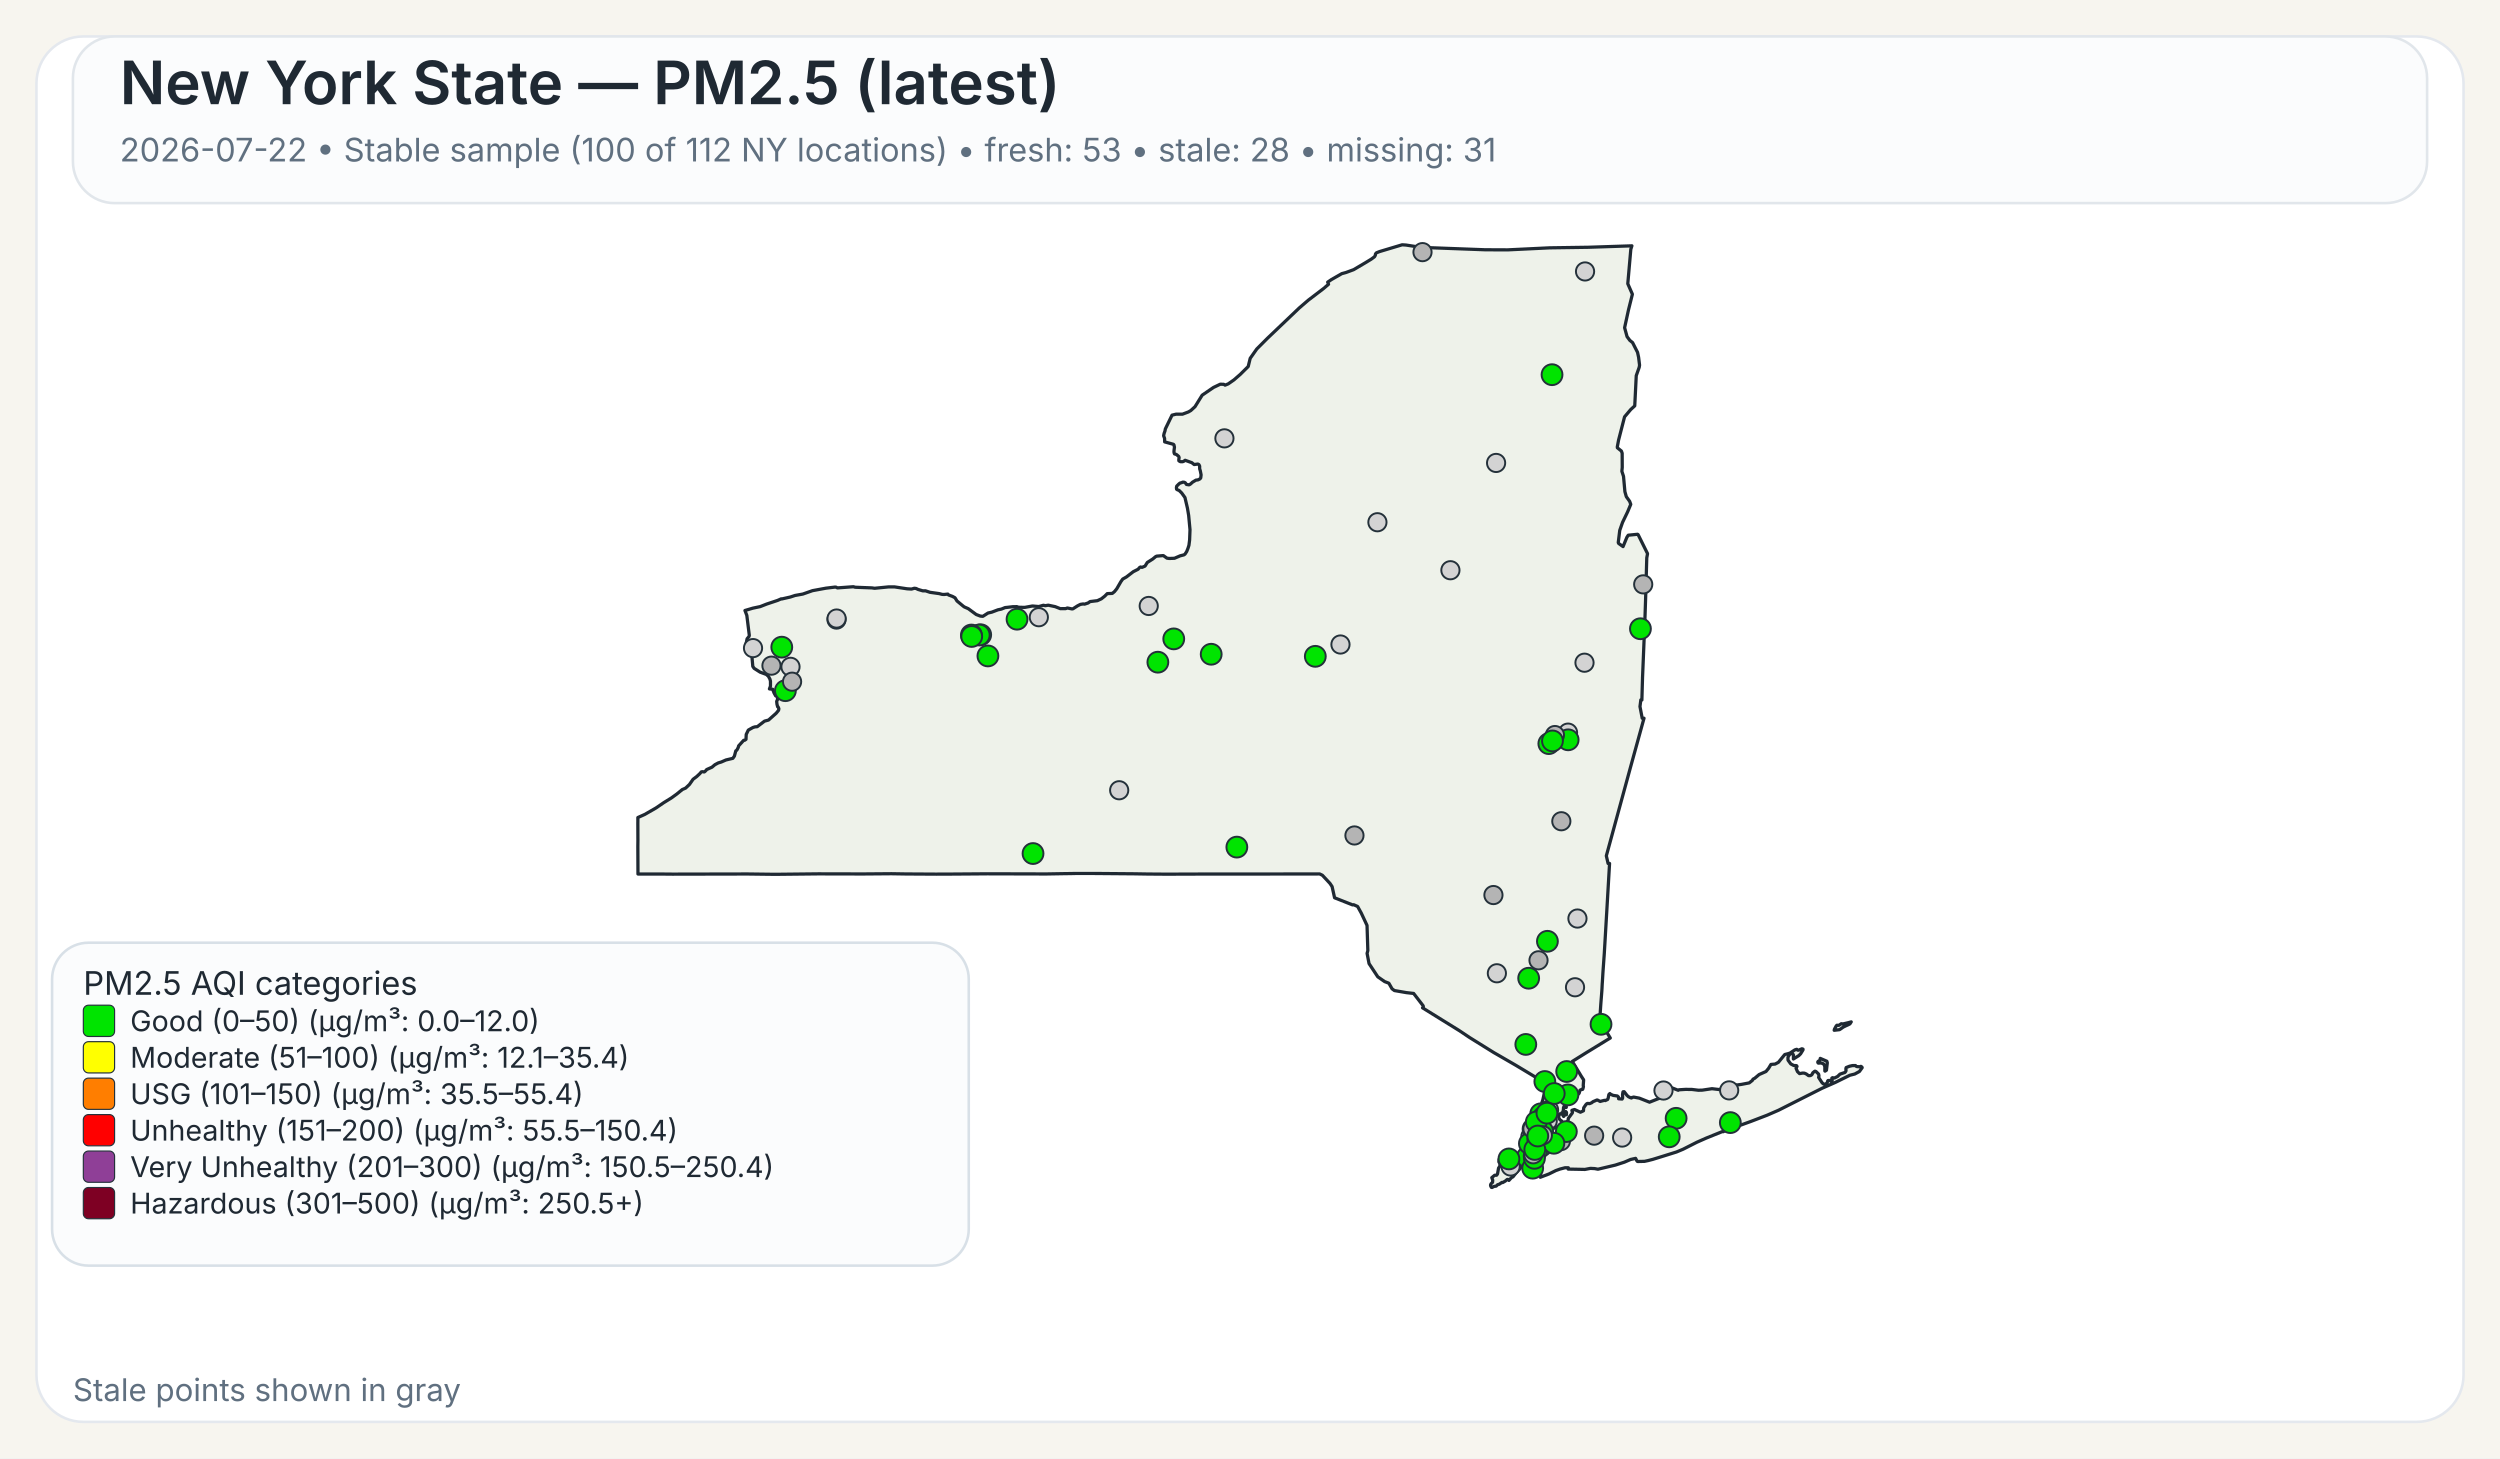
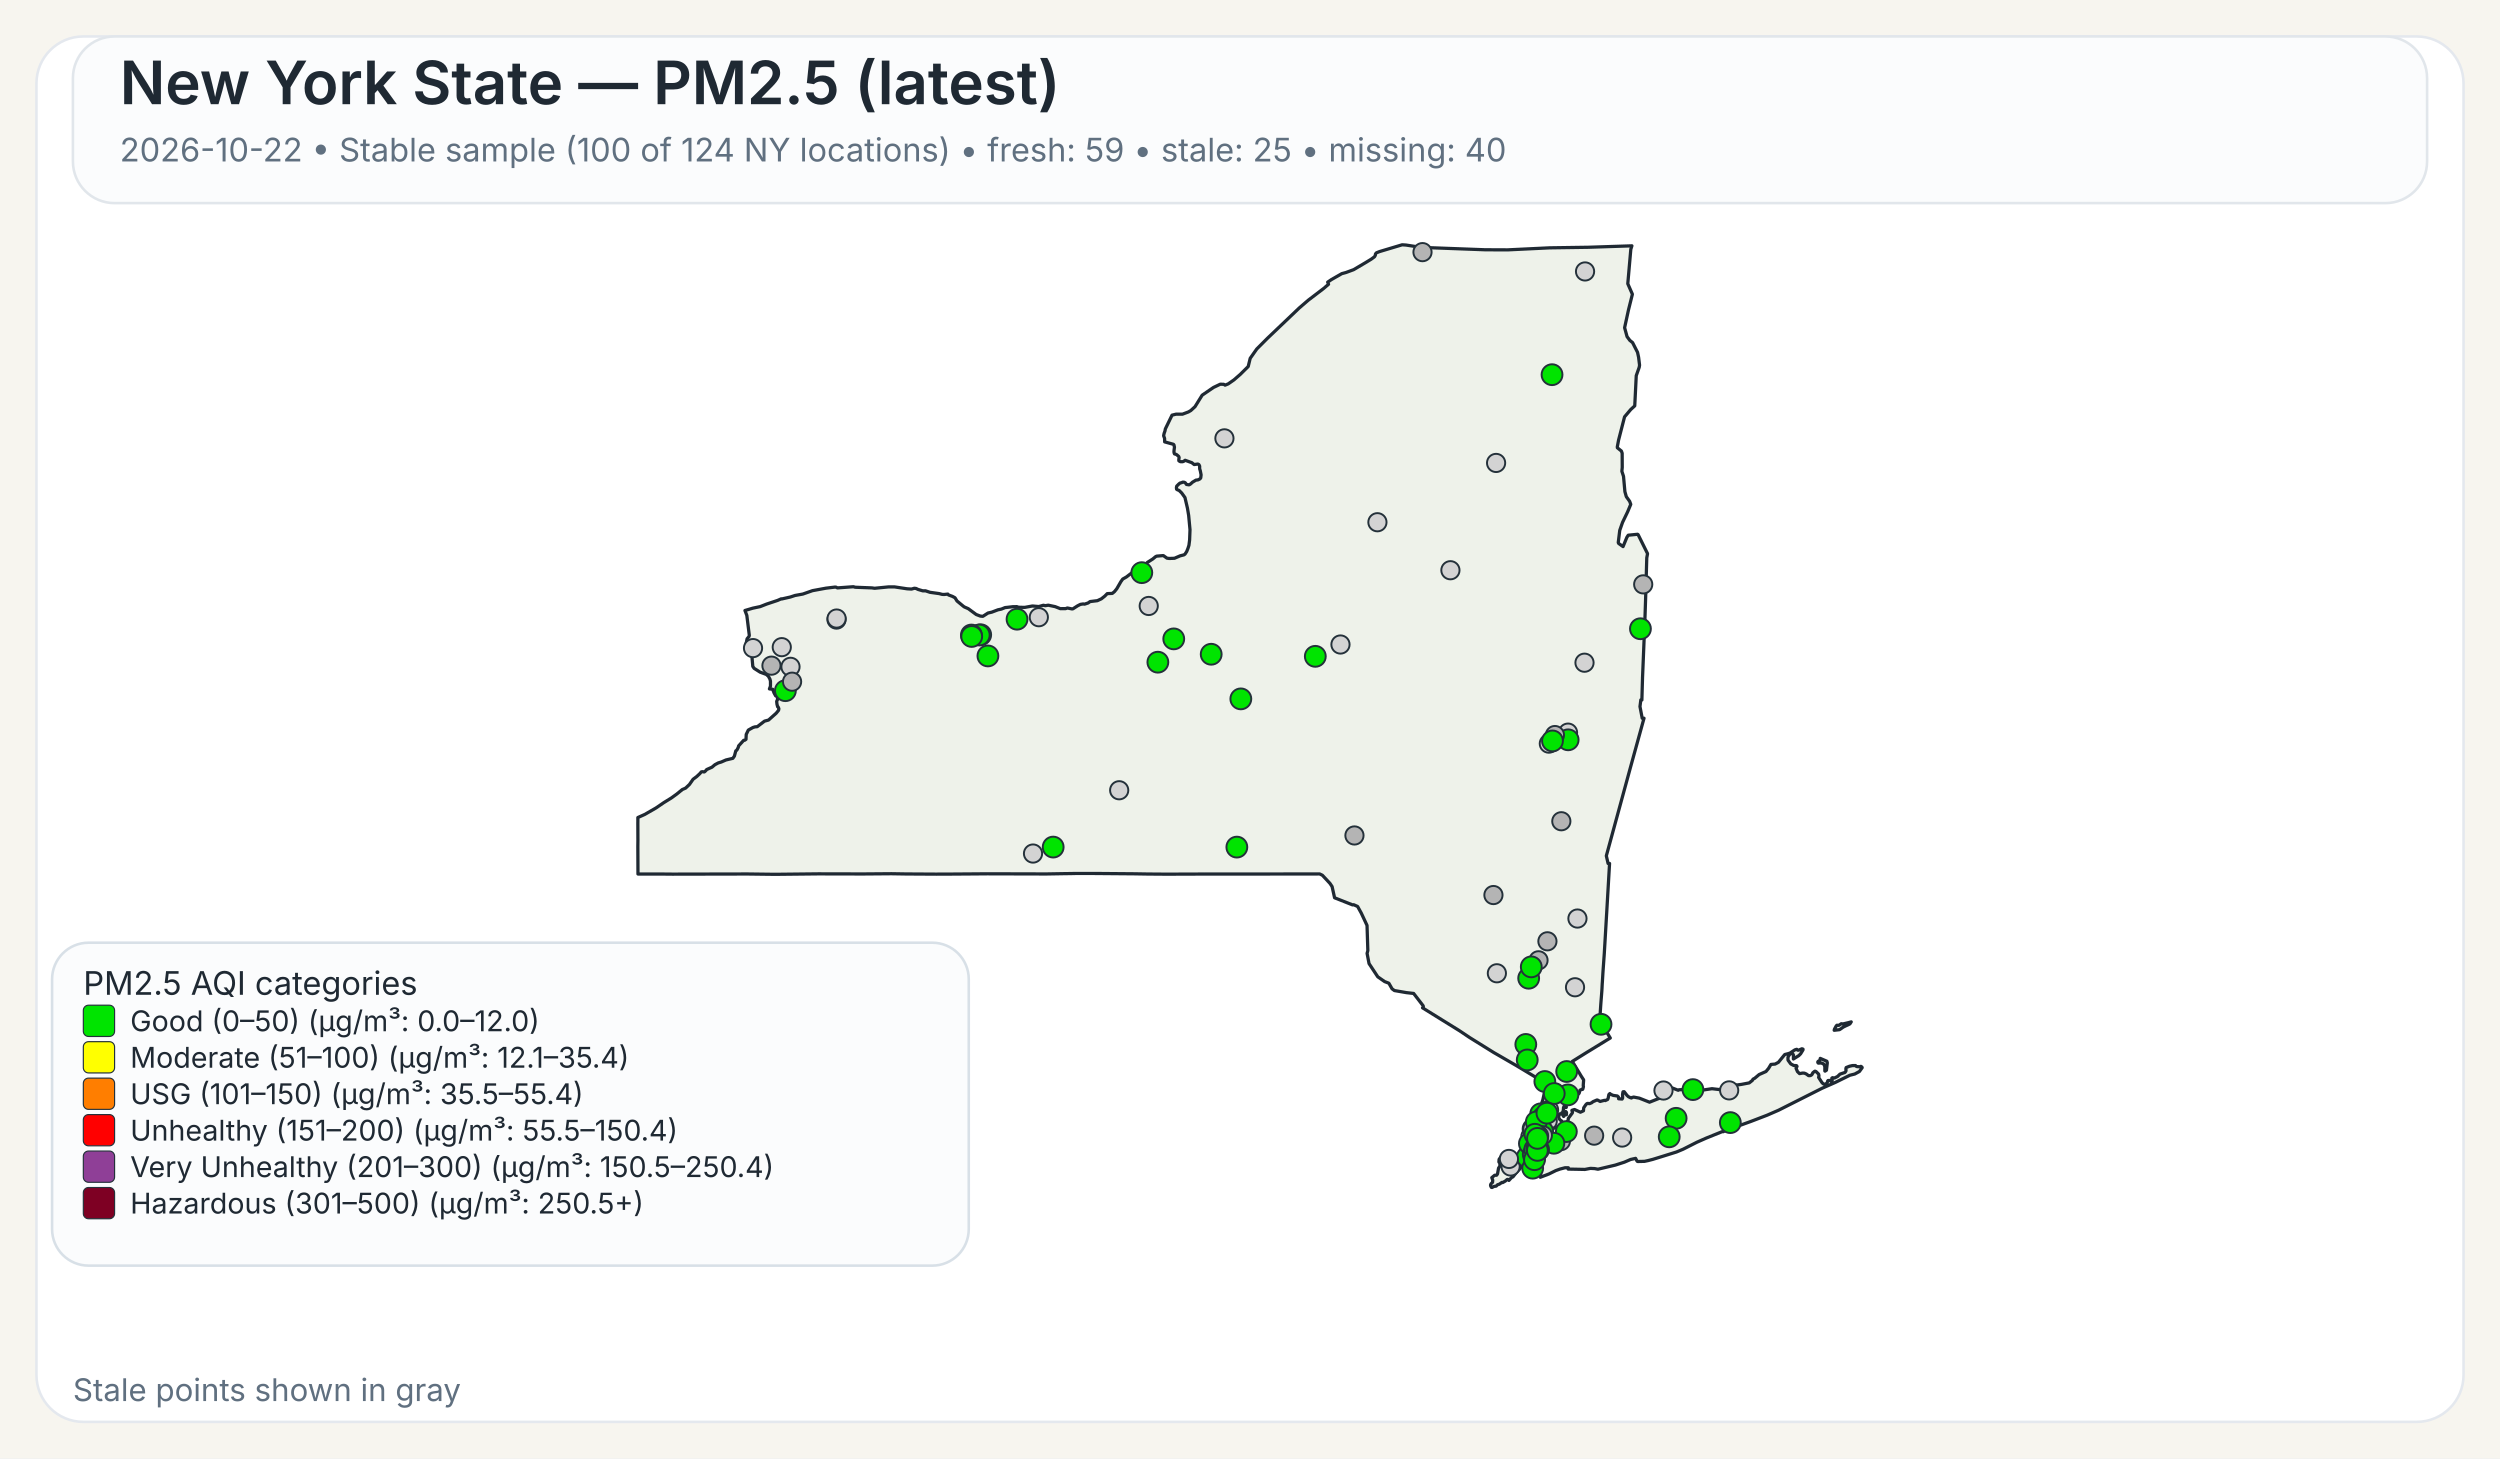
<svg xmlns="http://www.w3.org/2000/svg" width="960" height="560">
  <rect x="0" y="0" width="960" height="560" fill="#F7F5EF" />
  <rect x="14" y="14" width="932" height="532" rx="18" ry="18" fill="#FFFFFF" stroke="#E4E8EE" stroke-width="1" />
  <rect x="28" y="14" width="904" height="64" rx="16" ry="16" fill="#FBFCFD" stroke="#E1E6EB" stroke-width="1" />
  <text x="46" y="40" font-family="Public Sans, Inter, Aptos, Segoe UI, Arial, sans-serif" font-size="23" font-weight="600" fill="#1F2933">New York State — PM2.5 (latest)</text>
-   <text x="46" y="62" font-family="Public Sans, Inter, Aptos, Segoe UI, Arial, sans-serif" font-size="12.5" font-weight="400" fill="#607080">2026-07-22 • Stable sample (100 of 112 NY locations) • fresh: 53 • stale: 28 • missing: 31</text>
+   <text x="46" y="62" font-family="Public Sans, Inter, Aptos, Segoe UI, Arial, sans-serif" font-size="12.5" font-weight="400" fill="#607080">2026-10-22 • Stable sample (100 of 124 NY locations) • fresh: 59 • stale: 25 • missing: 40</text>
  <path d="M601.06,426.90 L601.23,426.83 L601.48,427.07 L601.55,427.32 L601.50,428.06 L601.28,428.08 L601.08,427.81 L601.04,427.27 L601.06,426.90 Z" fill="#EEF2EA" stroke="#1F2933" stroke-width="1.25" stroke-linejoin="round" />
  <path d="M585.16,439.66 L585.21,439.61 L585.24,439.63 L585.33,439.75 L585.00,440.50 L584.94,440.59 L584.83,440.54 L584.77,440.43 L584.80,440.38 L585.16,439.66 Z" fill="#EEF2EA" stroke="#1F2933" stroke-width="1.25" stroke-linejoin="round" />
  <path d="M579.00,452.87 L578.74,452.93 L578.02,453.54 L577.00,454.12 L576.75,454.04 L575.70,454.75 L575.07,454.93 L574.52,455.48 L573.72,455.58 L572.92,456.00 L572.71,455.95 L572.45,455.50 L572.36,455.05 L572.56,454.57 L573.14,454.01 L573.21,453.18 L572.85,452.21 L573.97,451.28 L574.68,451.28 L575.04,450.81 L575.45,448.53 L575.88,447.92 L575.97,447.53 L575.92,446.38 L575.63,446.32 L575.58,446.12 L575.66,445.16 L576.32,444.30 L576.87,444.03 L577.23,444.07 L577.46,444.30 L578.49,444.56 L580.44,444.30 L582.44,443.79 L583.07,443.83 L583.44,444.38 L583.57,445.77 L584.00,446.72 L584.43,447.38 L584.07,448.20 L583.53,448.95 L582.19,450.36 L580.96,451.93 L580.89,451.88 L580.35,452.27 L579.42,453.28 L579.25,452.99 L579.00,452.87 Z" fill="#EEF2EA" stroke="#1F2933" stroke-width="1.25" stroke-linejoin="round" />
  <path d="M698.65,407.28 L698.89,406.98 L698.98,406.42 L701.51,407.51 L701.69,408.12 L701.35,410.97 L700.83,411.31 L700.74,411.25 L700.74,409.57 L700.38,408.71 L700.19,408.52 L699.35,408.18 L698.24,408.24 L698.08,408.08 L698.02,407.81 L698.15,407.57 L698.65,407.28 Z" fill="#EEF2EA" stroke="#1F2933" stroke-width="1.25" stroke-linejoin="round" />
  <path d="M709.87,392.68 L710.87,392.40 L710.37,393.17 L709.71,393.51 L708.74,393.94 L707.77,394.42 L706.83,395.10 L706.37,395.39 L704.33,395.63 L704.44,395.18 L704.77,394.57 L705.12,393.94 L705.39,393.69 L706.11,393.74 L707.05,393.11 L707.70,393.19 L709.32,392.81 L709.87,392.68 Z" fill="#EEF2EA" stroke="#1F2933" stroke-width="1.25" stroke-linejoin="round" />
  <path d="M601.43,424.75 L601.44,424.82 L601.44,424.87 L601.44,424.97 L601.48,425.16 L601.44,425.24 L601.21,425.31 L600.95,425.08 L600.95,424.92 L601.10,424.88 L601.13,424.65 L601.23,424.58 L601.37,424.64 L601.42,424.70 L601.43,424.75 Z" fill="#EEF2EA" stroke="#1F2933" stroke-width="1.25" stroke-linejoin="round" />
  <path d="M623.05,163.10 L621.53,169.00 L621.04,171.61 L621.07,171.95 L622.62,173.20 L622.91,174.06 L622.94,179.46 L622.80,180.98 L623.43,182.92 L623.96,188.79 L624.50,190.70 L624.50,190.71 L625.79,192.51 L626.21,193.67 L625.60,195.12 L625.01,196.54 L623.06,200.59 L622.75,201.47 L621.98,203.67 L621.41,208.34 L621.56,208.68 L623.25,209.89 L624.72,206.33 L625.25,205.52 L628.84,205.16 L629.06,205.34 L632.45,212.18 L632.66,212.61 L632.36,214.21 L632.03,225.74 L632.03,225.80 L632.02,226.34 L632.00,227.05 L631.90,230.25 L631.64,238.09 L631.03,253.00 L630.74,259.97 L630.73,260.06 L630.73,260.23 L630.48,268.80 L630.08,268.74 L629.75,271.32 L630.61,275.80 L631.30,275.80 L628.80,284.88 L626.09,294.70 L622.63,307.38 L616.83,328.64 L617.50,331.57 L618.07,331.57 L617.02,349.62 L617.02,349.66 L616.71,354.88 L616.28,362.25 L616.04,366.27 L615.53,373.42 L615.30,377.22 L615.29,377.28 L615.29,377.35 L615.28,377.44 L615.28,377.49 L615.27,377.53 L615.19,379.03 L615.19,379.14 L615.18,379.18 L615.18,379.35 L615.17,379.49 L615.12,380.31 L615.09,380.73 L615.08,380.89 L614.72,385.46 L614.66,386.30 L614.29,391.98 L618.35,398.60 L616.75,399.56 L616.45,399.75 L610.52,403.39 L609.46,404.03 L609.01,404.31 L603.77,407.58 L605.77,410.89 L606.19,411.58 L606.62,412.29 L607.18,413.23 L608.08,414.62 L608.12,414.70 L607.96,416.83 L608.04,417.28 L607.81,418.17 L607.68,418.35 L607.54,418.27 L606.73,418.62 L606.42,419.73 L606.23,420.03 L605.55,420.48 L604.13,421.08 L603.54,421.65 L602.05,422.64 L600.59,424.82 L600.46,425.17 L600.38,425.37 L600.34,426.13 L600.15,426.98 L600.19,427.32 L600.39,427.51 L600.54,427.87 L600.54,428.09 L600.53,428.27 L600.60,428.55 L600.51,428.65 L600.44,428.71 L600.35,428.62 L600.18,428.29 L600.01,427.93 L600.10,427.54 L599.94,427.19 L599.85,427.21 L599.64,427.48 L599.51,427.81 L599.07,427.70 L598.72,427.92 L598.55,428.85 L598.57,429.17 L598.77,429.63 L599.21,430.17 L599.64,430.41 L600.31,431.59 L600.59,432.07 L600.90,432.04 L601.36,431.60 L601.36,431.60 L602.21,429.98 L602.19,429.51 L603.74,427.42 L603.84,427.11 L603.60,426.42 L603.67,426.33 L604.61,426.05 L606.88,427.09 L607.17,426.96 L608.05,426.54 L608.14,425.40 L608.93,424.24 L609.36,423.80 L609.77,423.70 L610.33,423.82 L611.26,423.43 L611.66,423.07 L613.16,422.42 L613.38,422.39 L614.46,422.95 L616.17,422.51 L616.43,422.62 L617.32,422.20 L617.49,421.82 L617.52,421.77 L617.81,420.28 L618.19,419.93 L618.22,419.96 L618.50,420.18 L618.60,420.26 L618.84,420.36 L619.48,420.63 L619.66,420.66 L619.90,420.69 L620.59,420.79 L621.03,420.85 L621.08,420.86 L621.49,421.26 L621.50,421.39 L621.55,421.93 L622.90,422.03 L623.09,421.64 L623.06,420.27 L623.21,419.33 L623.28,419.23 L623.69,419.22 L624.78,420.64 L625.29,421.11 L626.07,421.51 L626.50,421.62 L626.59,421.46 L627.35,421.28 L629.51,421.69 L629.51,421.69 L633.42,423.24 L638.19,421.34 L638.36,420.84 L638.45,419.18 L638.68,418.35 L640.49,417.89 L642.20,417.80 L644.45,418.67 L644.65,418.48 L647.29,418.32 L649.72,418.35 L652.18,418.65 L653.70,418.61 L657.40,418.06 L660.48,418.42 L661.32,417.62 L664.03,416.80 L665.53,416.46 L666.97,416.64 L668.73,416.40 L671.71,415.83 L672.90,414.88 L673.16,414.40 L673.82,414.05 L675.50,412.63 L678.13,411.46 L679.12,410.27 L680.04,408.74 L681.66,408.60 L682.91,407.93 L685.34,404.94 L686.69,404.59 L687.35,404.38 L689.21,403.16 L689.94,402.93 L690.28,403.23 L690.57,403.30 L691.93,402.73 L692.35,402.87 L692.38,403.11 L691.44,404.66 L690.75,405.35 L688.66,406.65 L688.68,405.06 L688.30,404.60 L687.92,404.54 L687.60,404.66 L687.09,405.06 L686.58,406.01 L686.59,407.08 L687.65,408.54 L688.81,409.15 L689.85,409.20 L690.06,409.50 L689.68,410.21 L690.24,411.51 L691.03,412.27 L692.17,412.06 L692.88,412.09 L693.59,412.39 L694.51,413.06 L695.19,413.03 L695.62,412.79 L695.84,412.56 L696.12,411.95 L696.83,411.38 L696.98,411.33 L697.37,411.49 L698.35,412.46 L698.48,413.14 L698.35,413.73 L699.60,415.66 L700.04,416.12 L700.44,416.32 L700.84,416.33 L701.58,415.93 L701.76,415.37 L701.81,415.13 L701.99,414.91 L702.86,414.89 L703.07,415.26 L703.12,415.25 L703.24,415.22 L703.45,415.13 L703.57,414.86 L703.45,414.38 L703.43,414.00 L703.70,413.83 L704.39,413.98 L705.62,413.37 L706.56,412.46 L708.48,411.82 L708.83,411.29 L708.88,410.85 L708.80,410.51 L708.92,409.94 L710.19,409.44 L711.31,409.19 L712.51,409.17 L712.73,409.44 L713.09,409.58 L714.27,409.63 L714.58,409.48 L714.99,409.75 L715.07,409.99 L714.02,411.45 L712.24,412.42 L710.34,412.90 L704.77,415.65 L699.71,417.88 L682.98,426.32 L678.57,428.24 L672.42,430.60 L662.20,434.30 L661.73,434.58 L661.49,434.51 L660.84,434.74 L655.19,437.03 L651.62,438.61 L646.31,441.30 L643.78,442.36 L638.41,444.04 L634.66,445.20 L632.83,445.67 L631.47,445.96 L631.32,445.96 L628.83,446.02 L628.63,445.87 L628.07,444.81 L626.15,445.24 L623.74,446.28 L621.85,446.89 L620.27,447.40 L613.61,448.98 L612.34,448.74 L610.73,448.66 L608.60,449.06 L605.36,448.99 L602.17,448.93 L602.19,448.77 L602.25,448.43 L600.97,448.42 L599.39,448.83 L599.07,448.91 L597.43,449.50 L594.79,450.81 L591.48,452.07 L591.48,451.26 L591.59,450.86 L591.41,450.49 L591.24,450.39 L590.88,450.18 L590.56,449.81 L590.00,449.87 L588.10,450.05 L587.46,450.03 L587.05,449.85 L586.87,449.72 L586.81,449.43 L587.15,448.99 L587.21,448.90 L587.49,448.42 L587.39,448.02 L586.94,447.62 L585.63,447.32 L585.23,446.64 L585.06,445.69 L585.31,444.71 L585.45,444.41 L585.68,443.96 L586.50,442.95 L586.37,441.37 L586.22,441.17 L586.16,441.08 L586.11,440.71 L586.29,440.19 L586.49,440.03 L586.59,439.53 L586.42,439.11 L586.13,438.91 L586.77,435.14 L587.04,434.58 L587.53,433.54 L588.00,432.56 L588.37,431.79 L590.66,426.98 L591.27,425.68 L591.55,425.09 L591.55,425.09 L591.90,424.00 L592.36,422.57 L592.47,422.24 L593.89,415.87 L593.37,415.86 L592.83,415.54 L585.14,410.91 L585.14,410.91 L582.09,409.08 L581.83,408.93 L574.90,404.92 L573.64,404.20 L565.84,399.35 L564.27,398.37 L560.37,395.76 L546.26,387.01 L546.57,386.68 L546.49,386.22 L542.83,381.48 L542.63,381.46 L540.06,381.17 L535.45,380.37 L534.54,379.69 L533.32,377.55 L531.70,376.93 L529.06,375.09 L525.71,370.01 L525.14,367.03 L524.96,366.10 L525.25,365.02 L524.94,355.37 L522.72,350.61 L521.32,348.08 L519.78,347.40 L519.41,347.49 L512.48,344.75 L511.52,340.44 L510.72,339.24 L507.79,336.09 L506.74,335.59 L502.43,335.60 L502.18,335.60 L499.75,335.60 L499.39,335.61 L499.35,335.61 L469.83,335.63 L469.66,335.63 L462.36,335.64 L461.30,335.63 L460.85,335.63 L460.00,335.64 L448.21,335.68 L447.85,335.68 L441.17,335.63 L440.91,335.63 L435.49,335.54 L435.46,335.54 L420.14,335.41 L418.99,335.41 L413.90,335.41 L413.83,335.41 L413.52,335.41 L412.93,335.41 L412.60,335.42 L411.23,335.45 L411.22,335.45 L408.74,335.48 L408.73,335.48 L401.77,335.60 L379.14,335.54 L372.91,335.59 L364.59,335.65 L360.26,335.66 L359.71,335.67 L347.88,335.60 L347.87,335.60 L342.30,335.51 L337.43,335.55 L331.40,335.60 L314.24,335.56 L297.70,335.74 L295.08,335.71 L287.13,335.61 L286.61,335.61 L258.23,335.67 L257.47,335.66 L253.93,335.63 L253.07,335.62 L253.07,335.63 L244.98,335.62 L244.93,325.04 L244.95,323.48 L244.96,322.52 L244.95,321.67 L244.95,321.16 L244.95,320.84 L244.93,316.08 L244.94,315.42 L244.94,313.93 L247.57,312.75 L251.88,310.27 L254.93,308.19 L257.77,306.44 L259.87,304.92 L262.02,303.17 L263.28,302.62 L264.74,301.24 L266.14,299.24 L267.54,298.19 L268.72,297.09 L269.32,296.39 L269.90,296.33 L270.33,296.44 L270.54,296.38 L271.04,295.92 L271.36,295.51 L273.40,294.60 L274.52,293.65 L275.81,292.96 L276.98,292.61 L278.76,291.83 L281.41,291.20 L282.01,290.34 L282.12,289.92 L282.55,288.31 L282.75,288.22 L283.00,287.95 L283.49,287.01 L283.63,286.42 L285.57,284.28 L285.90,284.29 L286.46,283.91 L286.55,282.02 L287.35,280.35 L289.13,279.36 L289.89,279.12 L290.78,279.05 L293.57,276.92 L295.12,276.50 L298.07,273.86 L298.97,272.76 L299.09,272.13 L298.79,271.45 L298.62,271.42 L298.36,270.43 L298.24,269.33 L298.55,268.66 L298.61,268.16 L298.25,267.28 L297.85,267.20 L297.24,266.09 L296.70,264.68 L295.46,264.54 L295.86,263.47 L295.86,261.59 L295.66,260.80 L295.08,259.71 L294.94,259.59 L294.28,258.99 L291.89,258.11 L289.57,256.64 L289.07,255.88 L288.57,250.10 L288.55,249.89 L286.78,249.43 L286.31,248.17 L286.88,245.30 L287.63,244.40 L287.73,243.95 L286.78,236.32 L286.06,234.43 L289.07,233.54 L291.93,232.93 L294.37,231.97 L298.62,230.55 L299.99,229.95 L300.12,230.02 L303.47,229.26 L305.29,228.66 L308.28,228.12 L312.00,226.81 L317.17,225.86 L320.65,225.44 L321.03,225.47 L321.59,225.76 L322.04,225.72 L327.70,225.30 L328.39,225.50 L334.82,225.75 L335.83,225.90 L341.09,225.38 L343.51,225.37 L348.32,226.10 L349.98,226.20 L350.03,226.20 L351.12,225.89 L351.79,225.98 L352.52,226.34 L354.31,226.87 L355.38,226.87 L357.13,227.45 L360.63,227.94 L361.77,228.24 L362.50,228.28 L363.98,228.13 L364.17,228.44 L365.74,229.01 L366.72,229.54 L367.48,230.77 L369.92,232.79 L370.31,233.07 L371.82,233.73 L373.38,234.88 L374.86,235.97 L376.42,236.57 L377.42,236.67 L379.40,235.40 L380.84,235.07 L383.21,234.17 L384.54,233.89 L385.93,233.32 L386.27,233.28 L386.83,233.22 L388.90,232.98 L390.48,232.95 L391.11,233.18 L393.48,233.24 L396.46,232.70 L398.89,232.91 L400.66,232.42 L401.43,232.58 L402.53,232.39 L405.18,232.95 L407.17,233.73 L409.20,233.71 L409.87,233.47 L411.66,233.83 L412.03,233.77 L413.80,232.63 L414.88,232.08 L415.91,231.92 L416.48,231.99 L417.81,231.55 L418.60,231.00 L421.39,230.66 L422.92,229.95 L424.23,228.91 L425.18,227.95 L425.69,227.93 L427.12,227.87 L427.93,227.21 L428.83,226.10 L430.44,223.32 L431.14,222.35 L431.96,221.89 L432.55,221.55 L435.18,219.53 L437.03,218.59 L437.61,217.92 L437.98,217.72 L438.51,217.88 L439.70,217.38 L440.56,215.99 L442.64,214.67 L443.82,213.70 L444.23,213.55 L446.72,213.34 L448.11,214.33 L448.97,214.45 L450.99,214.38 L453.20,213.43 L454.63,213.07 L455.05,212.77 L455.69,211.79 L456.17,210.59 L456.55,209.40 L456.81,207.36 L456.96,203.41 L456.73,200.97 L456.44,197.89 L455.97,195.10 L455.02,191.05 L453.78,189.32 L452.78,188.33 L452.13,188.08 L451.81,187.86 L451.74,187.30 L451.84,186.69 L452.22,186.31 L452.64,185.89 L453.10,185.51 L453.80,185.32 L454.18,185.14 L454.70,185.18 L455.13,185.37 L455.61,186.03 L456.63,186.18 L457.19,185.84 L457.91,185.17 L459.24,184.37 L460.00,184.28 L460.73,183.93 L461.08,183.54 L461.22,182.35 L460.90,180.72 L460.70,180.14 L460.66,179.72 L460.67,178.99 L460.38,178.40 L459.97,178.19 L458.56,178.39 L457.66,177.67 L455.09,176.75 L454.57,177.13 L454.12,177.30 L453.65,177.30 L453.29,177.28 L452.94,177.12 L452.67,176.90 L452.67,176.38 L452.79,175.72 L452.62,175.27 L451.89,174.63 L451.54,174.45 L451.01,174.30 L450.87,173.94 L450.80,173.54 L450.84,172.88 L450.99,171.72 L450.78,170.78 L450.56,170.60 L447.23,169.68 L447.20,168.34 L446.83,167.32 L447.02,166.42 L447.35,165.48 L447.50,164.69 L450.06,159.42 L451.61,159.04 L454.05,159.05 L456.36,158.18 L457.28,157.64 L458.88,156.17 L461.63,151.75 L465.96,148.79 L468.59,147.53 L469.94,147.58 L470.43,147.90 L471.65,147.40 L473.83,145.88 L476.29,143.74 L476.97,143.06 L479.31,140.74 L480.08,137.59 L482.60,134.01 L486.70,129.90 L498.91,118.26 L502.36,115.29 L508.27,110.78 L510.16,109.15 L509.83,108.34 L511.28,107.35 L515.25,105.08 L516.86,104.64 L519.80,103.55 L524.26,100.92 L526.51,99.55 L527.81,98.60 L528.14,98.00 L528.16,97.54 L528.55,97.08 L529.76,96.60 L538.43,94.00 L539.92,94.10 L544.47,94.80 L545.84,95.00 L570.26,95.91 L578.85,95.95 L585.96,95.61 L595.04,95.17 L609.91,94.95 L626.65,94.40 L626.23,95.73 L625.68,102.02 L625.07,108.95 L626.84,112.98 L625.33,119.03 L623.85,125.84 L624.79,129.27 L625.53,130.26 L625.83,130.68 L626.91,131.56 L626.91,131.56 L628.81,135.29 L629.22,137.19 L629.59,140.21 L629.45,141.06 L628.32,144.25 L627.83,154.15 L627.74,155.85 L626.19,157.27 L623.83,160.07 L623.05,163.10 Z" fill="#EEF2EA" stroke="#1F2933" stroke-width="1.25" stroke-linejoin="round" />
  <circle cx="574.80" cy="373.74" r="3.50" fill="lightgray" stroke="#24313A" stroke-width="0.75" />
  <circle cx="296.24" cy="255.61" r="3.50" fill="rgb(180,180,180)" stroke="#24313A" stroke-width="0.75" />
  <circle cx="585.91" cy="401.06" r="4.00" fill="#00E400" stroke="#24313A" stroke-width="0.75" />
  <circle cx="590.67" cy="430.08" r="3.50" fill="lightgray" stroke="#24313A" stroke-width="0.75" />
  <circle cx="587.01" cy="375.64" r="4.00" fill="#00E400" stroke="#24313A" stroke-width="0.75" />
  <circle cx="580.07" cy="447.93" r="3.50" fill="lightgray" stroke="#24313A" stroke-width="0.75" />
  <circle cx="528.93" cy="200.54" r="3.50" fill="lightgray" stroke="#24313A" stroke-width="0.75" />
  <circle cx="622.90" cy="436.82" r="3.50" fill="lightgray" stroke="#24313A" stroke-width="0.75" />
  <circle cx="321.22" cy="237.92" r="3.50" fill="lightgray" stroke="#24313A" stroke-width="0.75" />
  <circle cx="556.96" cy="218.97" r="3.50" fill="lightgray" stroke="#24313A" stroke-width="0.75" />
  <circle cx="574.50" cy="177.77" r="3.50" fill="lightgray" stroke="#24313A" stroke-width="0.75" />
  <circle cx="429.77" cy="303.46" r="3.50" fill="lightgray" stroke="#24313A" stroke-width="0.75" />
  <circle cx="514.74" cy="247.49" r="3.50" fill="lightgray" stroke="#24313A" stroke-width="0.75" />
  <circle cx="470.18" cy="168.33" r="3.50" fill="lightgray" stroke="#24313A" stroke-width="0.75" />
  <circle cx="376.59" cy="243.75" r="4.00" fill="#00E400" stroke="#24313A" stroke-width="0.75" />
  <circle cx="591.63" cy="427.72" r="4.00" fill="#00E400" stroke="#24313A" stroke-width="0.75" />
-   <circle cx="593.40" cy="430.37" r="4.00" fill="#00E400" stroke="#24313A" stroke-width="0.75" />
+   <circle cx="593.40" cy="430.37" r="3.50" fill="lightgray" stroke="#24313A" stroke-width="0.75" />
  <circle cx="593.93" cy="437.51" r="4.00" fill="#00E400" stroke="#24313A" stroke-width="0.75" />
  <circle cx="602.12" cy="281.33" r="3.50" fill="lightgray" stroke="#24313A" stroke-width="0.75" />
  <circle cx="398.91" cy="237.01" r="3.50" fill="lightgray" stroke="#24313A" stroke-width="0.75" />
  <circle cx="598.03" cy="436.67" r="4.00" fill="#00E400" stroke="#24313A" stroke-width="0.75" />
  <circle cx="595.98" cy="143.88" r="4.00" fill="#00E400" stroke="#24313A" stroke-width="0.75" />
  <circle cx="601.61" cy="411.46" r="4.00" fill="#00E400" stroke="#24313A" stroke-width="0.75" />
  <circle cx="608.45" cy="254.48" r="3.50" fill="lightgray" stroke="#24313A" stroke-width="0.75" />
  <circle cx="604.81" cy="379.11" r="3.50" fill="lightgray" stroke="#24313A" stroke-width="0.75" />
  <circle cx="588.51" cy="437.27" r="3.50" fill="rgb(180,180,180)" stroke="#24313A" stroke-width="0.75" />
  <circle cx="465.10" cy="251.23" r="4.00" fill="#00E400" stroke="#24313A" stroke-width="0.75" />
-   <circle cx="396.68" cy="327.76" r="4.00" fill="#00E400" stroke="#24313A" stroke-width="0.75" />
+   <circle cx="396.68" cy="327.76" r="3.50" fill="lightgray" stroke="#24313A" stroke-width="0.75" />
  <circle cx="643.63" cy="429.43" r="4.00" fill="#00E400" stroke="#24313A" stroke-width="0.75" />
  <circle cx="586.47" cy="444.33" r="4.00" fill="#00E400" stroke="#24313A" stroke-width="0.75" />
  <circle cx="303.55" cy="256.06" r="3.50" fill="lightgray" stroke="#24313A" stroke-width="0.75" />
  <circle cx="602.17" cy="284.09" r="4.00" fill="#00E400" stroke="#24313A" stroke-width="0.75" />
  <circle cx="301.59" cy="265.22" r="4.00" fill="#00E400" stroke="#24313A" stroke-width="0.75" />
  <circle cx="321.26" cy="237.52" r="3.50" fill="lightgray" stroke="#24313A" stroke-width="0.75" />
  <circle cx="612.15" cy="436.09" r="3.50" fill="rgb(180,180,180)" stroke="#24313A" stroke-width="0.75" />
  <circle cx="587.88" cy="438.53" r="3.50" fill="rgb(180,180,180)" stroke="#24313A" stroke-width="0.75" />
-   <circle cx="591.83" cy="440.12" r="4.00" fill="#00E400" stroke="#24313A" stroke-width="0.75" />
+   <circle cx="591.83" cy="440.12" r="3.50" fill="lightgray" stroke="#24313A" stroke-width="0.75" />
  <circle cx="594.32" cy="430.48" r="3.50" fill="lightgray" stroke="#24313A" stroke-width="0.75" />
  <circle cx="594.83" cy="426.21" r="3.50" fill="lightgray" stroke="#24313A" stroke-width="0.75" />
  <circle cx="605.74" cy="352.72" r="3.50" fill="lightgray" stroke="#24313A" stroke-width="0.75" />
  <circle cx="664.00" cy="418.71" r="3.50" fill="lightgray" stroke="#24313A" stroke-width="0.75" />
  <circle cx="546.24" cy="96.82" r="3.50" fill="rgb(180,180,180)" stroke="#24313A" stroke-width="0.75" />
  <circle cx="638.78" cy="418.76" r="3.50" fill="lightgray" stroke="#24313A" stroke-width="0.75" />
  <circle cx="304.16" cy="261.77" r="3.50" fill="rgb(180,180,180)" stroke="#24313A" stroke-width="0.75" />
  <circle cx="441.11" cy="232.69" r="3.50" fill="lightgray" stroke="#24313A" stroke-width="0.75" />
  <circle cx="598.43" cy="436.52" r="4.00" fill="#00E400" stroke="#24313A" stroke-width="0.75" />
  <circle cx="376.03" cy="243.84" r="4.00" fill="#00E400" stroke="#24313A" stroke-width="0.75" />
  <circle cx="592.26" cy="428.72" r="3.50" fill="rgb(180,180,180)" stroke="#24313A" stroke-width="0.75" />
-   <circle cx="579.43" cy="445.03" r="4.00" fill="#00E400" stroke="#24313A" stroke-width="0.75" />
+   <circle cx="579.43" cy="445.03" r="3.50" fill="lightgray" stroke="#24313A" stroke-width="0.75" />
  <circle cx="602.08" cy="420.44" r="4.00" fill="#00E400" stroke="#24313A" stroke-width="0.75" />
  <circle cx="590.18" cy="441.64" r="3.50" fill="rgb(180,180,180)" stroke="#24313A" stroke-width="0.75" />
  <circle cx="520.11" cy="320.82" r="3.50" fill="rgb(180,180,180)" stroke="#24313A" stroke-width="0.75" />
  <circle cx="601.48" cy="434.51" r="3.50" fill="rgb(180,180,180)" stroke="#24313A" stroke-width="0.75" />
  <circle cx="598.28" cy="436.62" r="3.50" fill="rgb(180,180,180)" stroke="#24313A" stroke-width="0.75" />
-   <circle cx="601.48" cy="434.52" r="3.50" fill="rgb(180,180,180)" stroke="#24313A" stroke-width="0.75" />
+   <circle cx="601.48" cy="434.52" r="3.50" fill="lightgray" stroke="#24313A" stroke-width="0.75" />
  <circle cx="608.66" cy="104.24" r="3.50" fill="lightgray" stroke="#24313A" stroke-width="0.75" />
  <circle cx="373.02" cy="243.85" r="4.00" fill="#00E400" stroke="#24313A" stroke-width="0.75" />
  <circle cx="598.27" cy="436.67" r="3.50" fill="lightgray" stroke="#24313A" stroke-width="0.75" />
  <circle cx="598.28" cy="436.62" r="3.50" fill="lightgray" stroke="#24313A" stroke-width="0.75" />
  <circle cx="587.67" cy="436.46" r="3.50" fill="lightgray" stroke="#24313A" stroke-width="0.75" />
  <circle cx="590.79" cy="368.76" r="3.50" fill="rgb(180,180,180)" stroke="#24313A" stroke-width="0.75" />
  <circle cx="593.22" cy="415.30" r="4.00" fill="#00E400" stroke="#24313A" stroke-width="0.75" />
  <circle cx="590.92" cy="439.03" r="4.00" fill="#00E400" stroke="#24313A" stroke-width="0.75" />
-   <circle cx="300.20" cy="248.51" r="4.00" fill="#00E400" stroke="#24313A" stroke-width="0.75" />
+   <circle cx="300.20" cy="248.51" r="3.50" fill="lightgray" stroke="#24313A" stroke-width="0.75" />
  <circle cx="588.55" cy="448.58" r="4.00" fill="#00E400" stroke="#24313A" stroke-width="0.75" />
-   <circle cx="592.77" cy="438.21" r="3.50" fill="rgb(180,180,180)" stroke="#24313A" stroke-width="0.75" />
+   <circle cx="592.77" cy="438.21" r="3.50" fill="lightgray" stroke="#24313A" stroke-width="0.75" />
  <circle cx="592.77" cy="438.23" r="3.50" fill="rgb(180,180,180)" stroke="#24313A" stroke-width="0.75" />
  <circle cx="592.78" cy="438.21" r="3.50" fill="rgb(180,180,180)" stroke="#24313A" stroke-width="0.75" />
  <circle cx="592.81" cy="438.17" r="3.50" fill="rgb(180,180,180)" stroke="#24313A" stroke-width="0.75" />
  <circle cx="592.70" cy="438.35" r="3.50" fill="rgb(180,180,180)" stroke="#24313A" stroke-width="0.75" />
  <circle cx="592.76" cy="438.20" r="3.50" fill="lightgray" stroke="#24313A" stroke-width="0.75" />
  <circle cx="592.66" cy="438.26" r="3.50" fill="lightgray" stroke="#24313A" stroke-width="0.75" />
  <circle cx="599.38" cy="438.19" r="3.50" fill="rgb(180,180,180)" stroke="#24313A" stroke-width="0.75" />
  <circle cx="474.95" cy="325.29" r="4.00" fill="#00E400" stroke="#24313A" stroke-width="0.75" />
  <circle cx="588.70" cy="433.55" r="4.00" fill="#00E400" stroke="#24313A" stroke-width="0.75" />
  <circle cx="601.48" cy="434.52" r="4.00" fill="#00E400" stroke="#24313A" stroke-width="0.75" />
  <circle cx="629.93" cy="241.44" r="4.00" fill="#00E400" stroke="#24313A" stroke-width="0.75" />
  <circle cx="599.55" cy="315.36" r="3.50" fill="rgb(180,180,180)" stroke="#24313A" stroke-width="0.75" />
  <circle cx="588.57" cy="437.98" r="3.50" fill="lightgray" stroke="#24313A" stroke-width="0.75" />
  <circle cx="595.75" cy="285.13" r="3.50" fill="rgb(180,180,180)" stroke="#24313A" stroke-width="0.75" />
  <circle cx="589.13" cy="443.87" r="4.00" fill="#00E400" stroke="#24313A" stroke-width="0.75" />
-   <circle cx="594.21" cy="361.46" r="4.00" fill="#00E400" stroke="#24313A" stroke-width="0.75" />
+   <circle cx="594.21" cy="361.46" r="3.50" fill="rgb(180,180,180)" stroke="#24313A" stroke-width="0.75" />
  <circle cx="614.79" cy="393.33" r="4.00" fill="#00E400" stroke="#24313A" stroke-width="0.75" />
-   <circle cx="664.45" cy="431.08" r="3.50" fill="rgb(180,180,180)" stroke="#24313A" stroke-width="0.75" />
+   <circle cx="664.45" cy="431.08" r="3.50" fill="lightgray" stroke="#24313A" stroke-width="0.75" />
  <circle cx="597.09" cy="282.26" r="3.50" fill="rgb(180,180,180)" stroke="#24313A" stroke-width="0.75" />
  <circle cx="573.48" cy="343.70" r="3.50" fill="rgb(180,180,180)" stroke="#24313A" stroke-width="0.75" />
  <circle cx="373.13" cy="244.40" r="4.00" fill="#00E400" stroke="#24313A" stroke-width="0.75" />
  <circle cx="590.03" cy="441.87" r="4.00" fill="#00E400" stroke="#24313A" stroke-width="0.75" />
  <circle cx="664.45" cy="431.08" r="4.00" fill="#00E400" stroke="#24313A" stroke-width="0.75" />
  <circle cx="596.83" cy="419.91" r="4.00" fill="#00E400" stroke="#24313A" stroke-width="0.75" />
  <circle cx="640.98" cy="436.54" r="4.00" fill="#00E400" stroke="#24313A" stroke-width="0.75" />
  <circle cx="587.29" cy="439.12" r="4.00" fill="#00E400" stroke="#24313A" stroke-width="0.75" />
  <circle cx="589.23" cy="444.79" r="4.00" fill="#00E400" stroke="#24313A" stroke-width="0.75" />
  <circle cx="588.46" cy="433.42" r="3.50" fill="rgb(180,180,180)" stroke="#24313A" stroke-width="0.75" />
  <circle cx="592.37" cy="434.42" r="4.00" fill="#00E400" stroke="#24313A" stroke-width="0.75" />
-   <circle cx="594.75" cy="285.55" r="4.00" fill="#00E400" stroke="#24313A" stroke-width="0.75" />
+   <circle cx="594.75" cy="285.55" r="3.50" fill="lightgray" stroke="#24313A" stroke-width="0.75" />
  <circle cx="630.99" cy="224.40" r="3.50" fill="rgb(180,180,180)" stroke="#24313A" stroke-width="0.75" />
  <circle cx="590.52" cy="437.49" r="4.00" fill="#00E400" stroke="#24313A" stroke-width="0.75" />
  <circle cx="589.94" cy="430.85" r="4.00" fill="#00E400" stroke="#24313A" stroke-width="0.75" />
+   <circle cx="650.08" cy="418.41" r="4.00" fill="#00E400" stroke="#24313A" stroke-width="0.75" />
  <circle cx="596.15" cy="284.52" r="4.00" fill="#00E400" stroke="#24313A" stroke-width="0.75" />
-   <circle cx="588.77" cy="443.25" r="3.50" fill="rgb(180,180,180)" stroke="#24313A" stroke-width="0.75" />
+   <circle cx="588.77" cy="443.25" r="4.00" fill="#00E400" stroke="#24313A" stroke-width="0.75" />
  <circle cx="596.70" cy="439.01" r="4.00" fill="#00E400" stroke="#24313A" stroke-width="0.75" />
  <circle cx="390.54" cy="237.77" r="4.00" fill="#00E400" stroke="#24313A" stroke-width="0.75" />
  <circle cx="589.36" cy="441.38" r="4.00" fill="#00E400" stroke="#24313A" stroke-width="0.75" />
  <circle cx="450.72" cy="245.33" r="4.00" fill="#00E400" stroke="#24313A" stroke-width="0.75" />
  <circle cx="444.62" cy="254.28" r="4.00" fill="#00E400" stroke="#24313A" stroke-width="0.75" />
  <circle cx="379.36" cy="251.88" r="4.00" fill="#00E400" stroke="#24313A" stroke-width="0.75" />
  <circle cx="594.02" cy="427.45" r="4.00" fill="#00E400" stroke="#24313A" stroke-width="0.75" />
  <circle cx="592.46" cy="435.94" r="3.50" fill="rgb(180,180,180)" stroke="#24313A" stroke-width="0.75" />
  <circle cx="289.16" cy="248.87" r="3.50" fill="lightgray" stroke="#24313A" stroke-width="0.75" />
  <circle cx="505.08" cy="252.03" r="4.00" fill="#00E400" stroke="#24313A" stroke-width="0.75" />
  <circle cx="590.51" cy="436.23" r="4.00" fill="#00E400" stroke="#24313A" stroke-width="0.75" />
+   <circle cx="589.41" cy="435.56" r="4.00" fill="#00E400" stroke="#24313A" stroke-width="0.75" />
+   <circle cx="438.45" cy="219.90" r="4.00" fill="#00E400" stroke="#24313A" stroke-width="0.75" />
+   <circle cx="589.25" cy="445.32" r="4.00" fill="#00E400" stroke="#24313A" stroke-width="0.75" />
+   <circle cx="590.82" cy="441.48" r="4.00" fill="#00E400" stroke="#24313A" stroke-width="0.75" />
+   <circle cx="476.48" cy="268.37" r="4.00" fill="#00E400" stroke="#24313A" stroke-width="0.75" />
+   <circle cx="404.42" cy="325.28" r="4.00" fill="#00E400" stroke="#24313A" stroke-width="0.75" />
+   <circle cx="586.46" cy="407.02" r="4.00" fill="#00E400" stroke="#24313A" stroke-width="0.75" />
+   <circle cx="590.18" cy="440.88" r="4.00" fill="#00E400" stroke="#24313A" stroke-width="0.75" />
+   <circle cx="590.36" cy="441.75" r="4.00" fill="#00E400" stroke="#24313A" stroke-width="0.75" />
+   <circle cx="588.01" cy="371.28" r="4.00" fill="#00E400" stroke="#24313A" stroke-width="0.75" />
+   <circle cx="590.39" cy="437.14" r="4.00" fill="#00E400" stroke="#24313A" stroke-width="0.75" />
  <rect x="20" y="362" width="352" height="124" rx="14" ry="14" fill="#FBFCFD" stroke="#D8E0E7" stroke-width="1" />
  <text x="32" y="382" font-family="Inter, Aptos, Segoe UI, Arial, sans-serif" font-size="12.5" fill="#1F2933">PM2.5 AQI categories</text>
  <rect x="32" y="386" width="12" height="12" rx="2" ry="2" fill="#00E400" stroke="#24313A" stroke-width="0.45" />
  <text x="50" y="396" font-family="Inter, Aptos, Segoe UI, Arial, sans-serif" font-size="11" fill="#1F2933">Good (0–50)  (µg/m³: 0.0–12.0)</text>
  <rect x="32" y="400" width="12" height="12" rx="2" ry="2" fill="#FFFF00" stroke="#24313A" stroke-width="0.45" />
  <text x="50" y="410" font-family="Inter, Aptos, Segoe UI, Arial, sans-serif" font-size="11" fill="#1F2933">Moderate (51–100)  (µg/m³: 12.1–35.4)</text>
  <rect x="32" y="414" width="12" height="12" rx="2" ry="2" fill="#FF7E00" stroke="#24313A" stroke-width="0.45" />
  <text x="50" y="424" font-family="Inter, Aptos, Segoe UI, Arial, sans-serif" font-size="11" fill="#1F2933">USG (101–150)  (µg/m³: 35.5–55.4)</text>
  <rect x="32" y="428" width="12" height="12" rx="2" ry="2" fill="#FF0000" stroke="#24313A" stroke-width="0.45" />
  <text x="50" y="438" font-family="Inter, Aptos, Segoe UI, Arial, sans-serif" font-size="11" fill="#1F2933">Unhealthy (151–200)  (µg/m³: 55.5–150.4)</text>
  <rect x="32" y="442" width="12" height="12" rx="2" ry="2" fill="#8F3F97" stroke="#24313A" stroke-width="0.45" />
  <text x="50" y="452" font-family="Inter, Aptos, Segoe UI, Arial, sans-serif" font-size="11" fill="#1F2933">Very Unhealthy (201–300)  (µg/m³: 150.5–250.4)</text>
  <rect x="32" y="456" width="12" height="12" rx="2" ry="2" fill="#7E0023" stroke="#24313A" stroke-width="0.45" />
  <text x="50" y="466" font-family="Inter, Aptos, Segoe UI, Arial, sans-serif" font-size="11" fill="#1F2933">Hazardous (301–500)  (µg/m³: 250.5+)</text>
  <text x="28" y="538" font-family="Inter, Aptos, Segoe UI, Arial, sans-serif" font-size="12" fill="#607080">Stale points shown in gray</text>
</svg>
